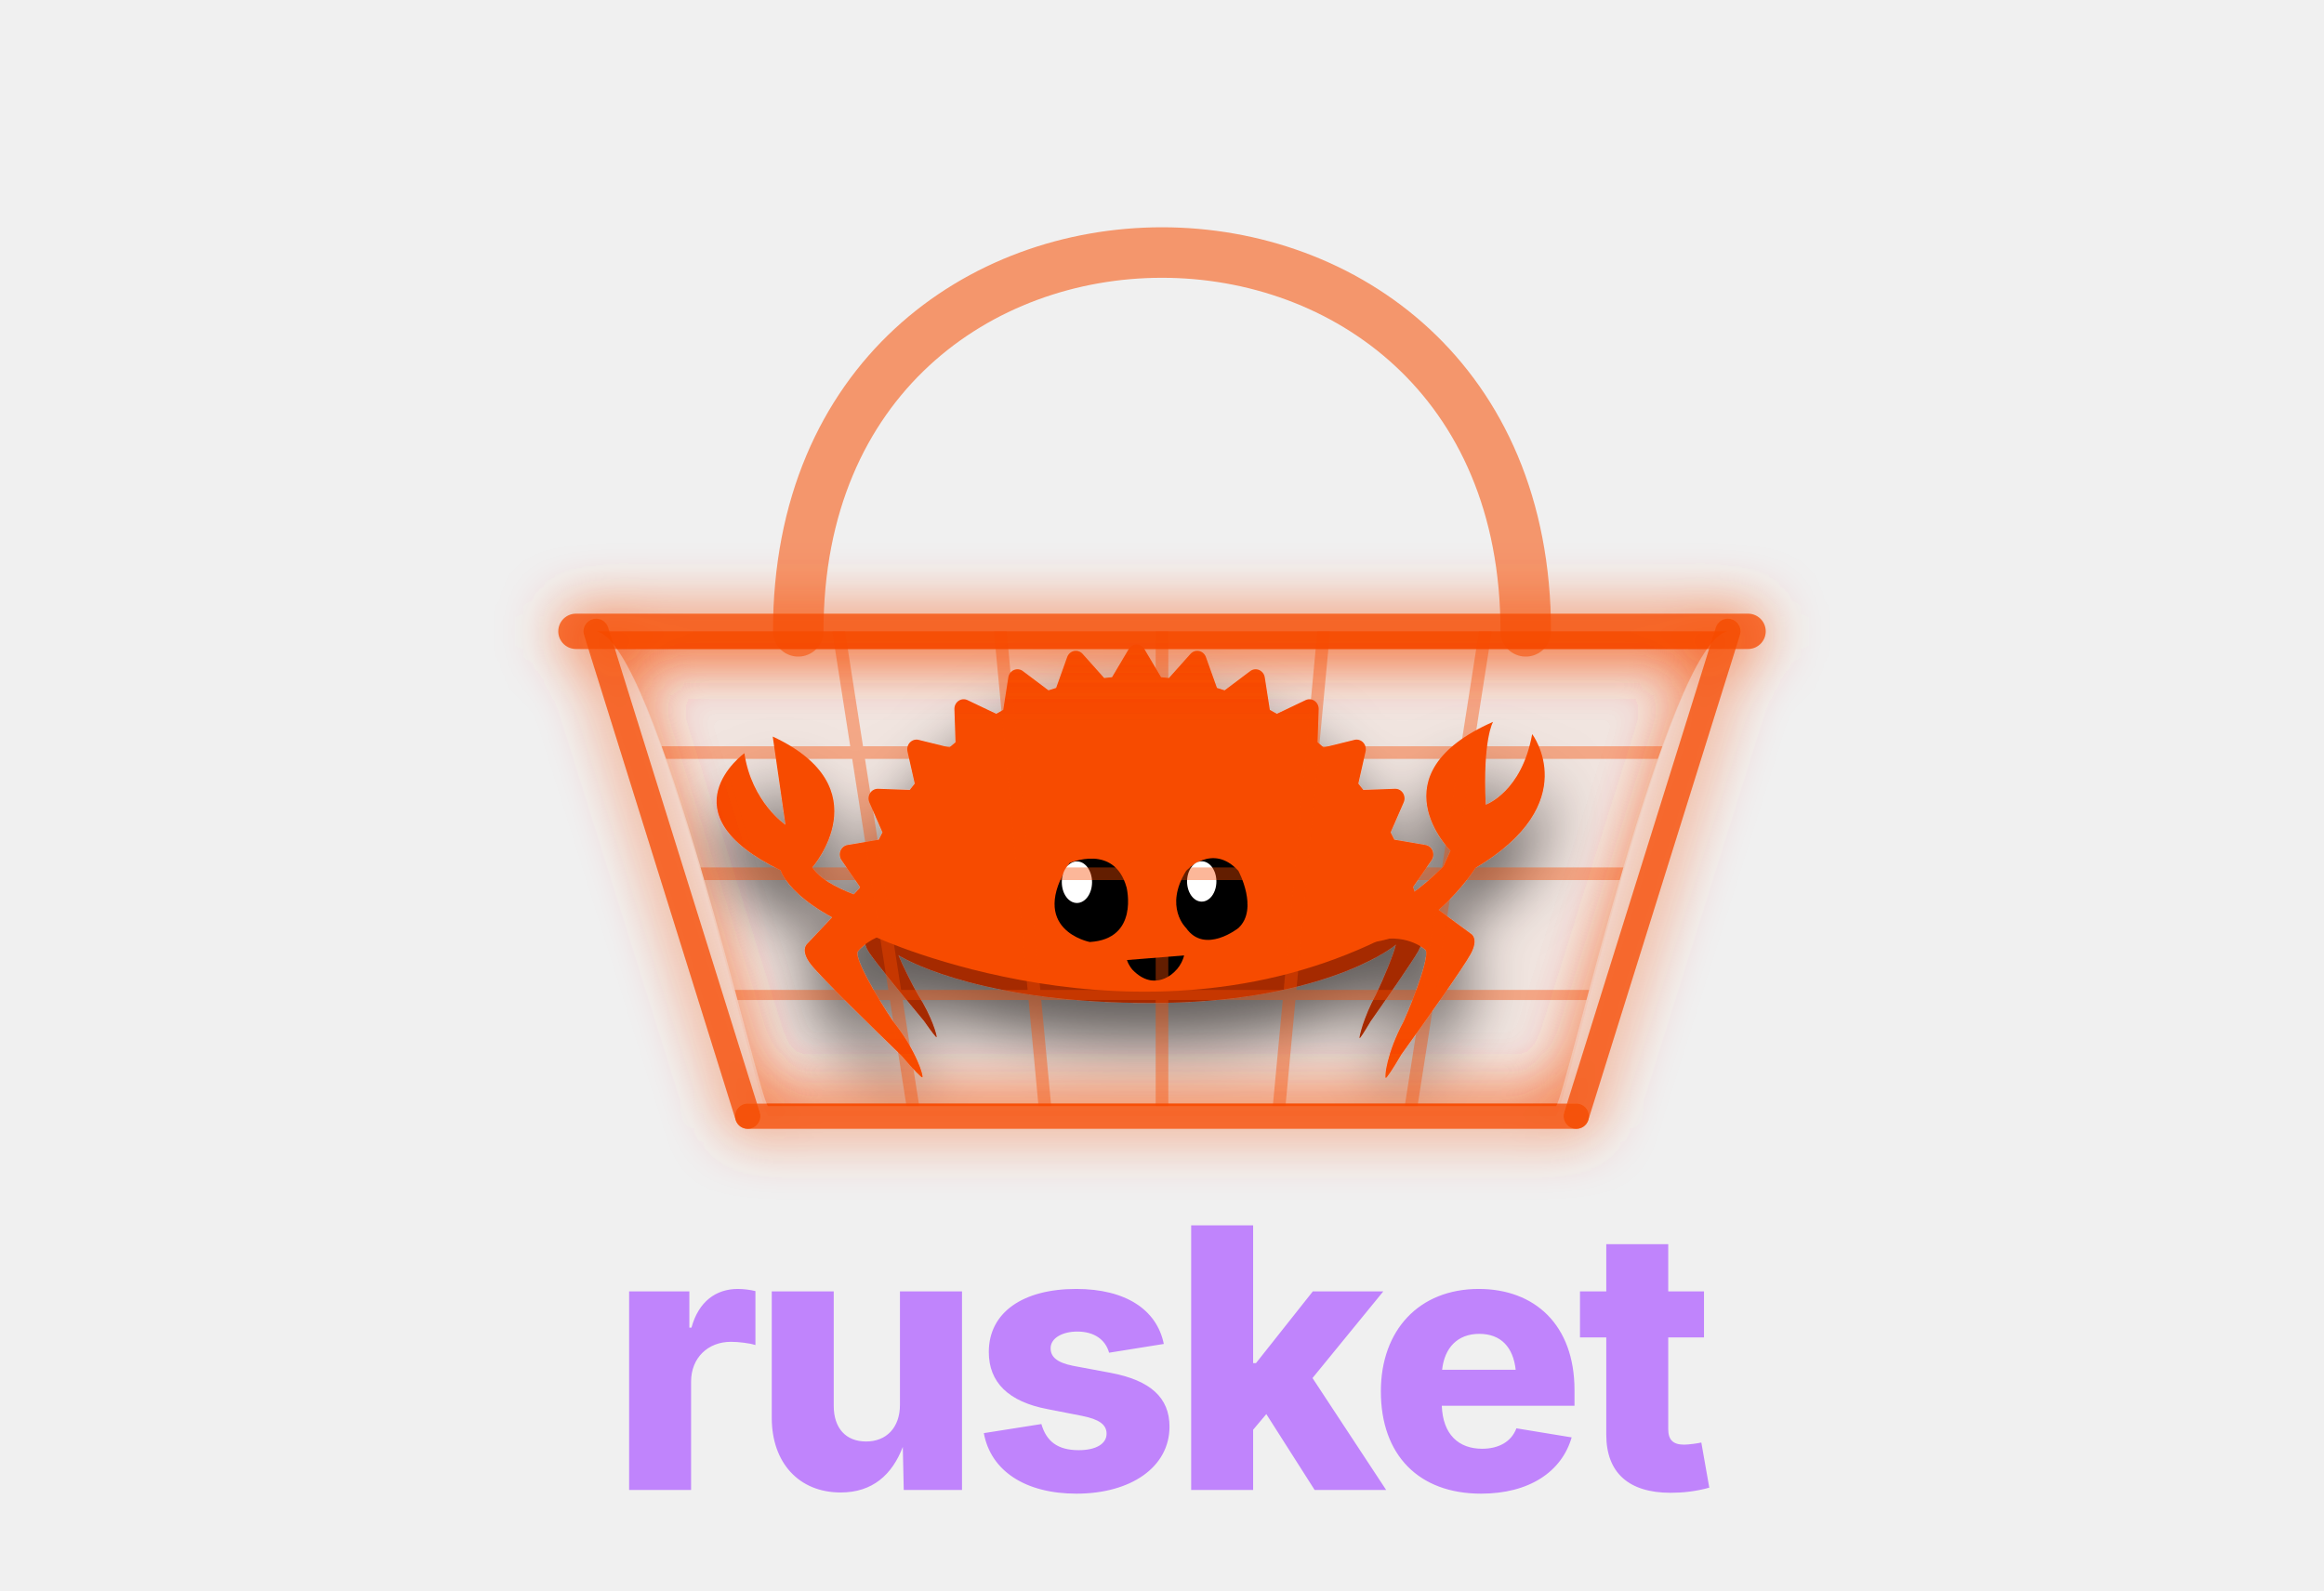
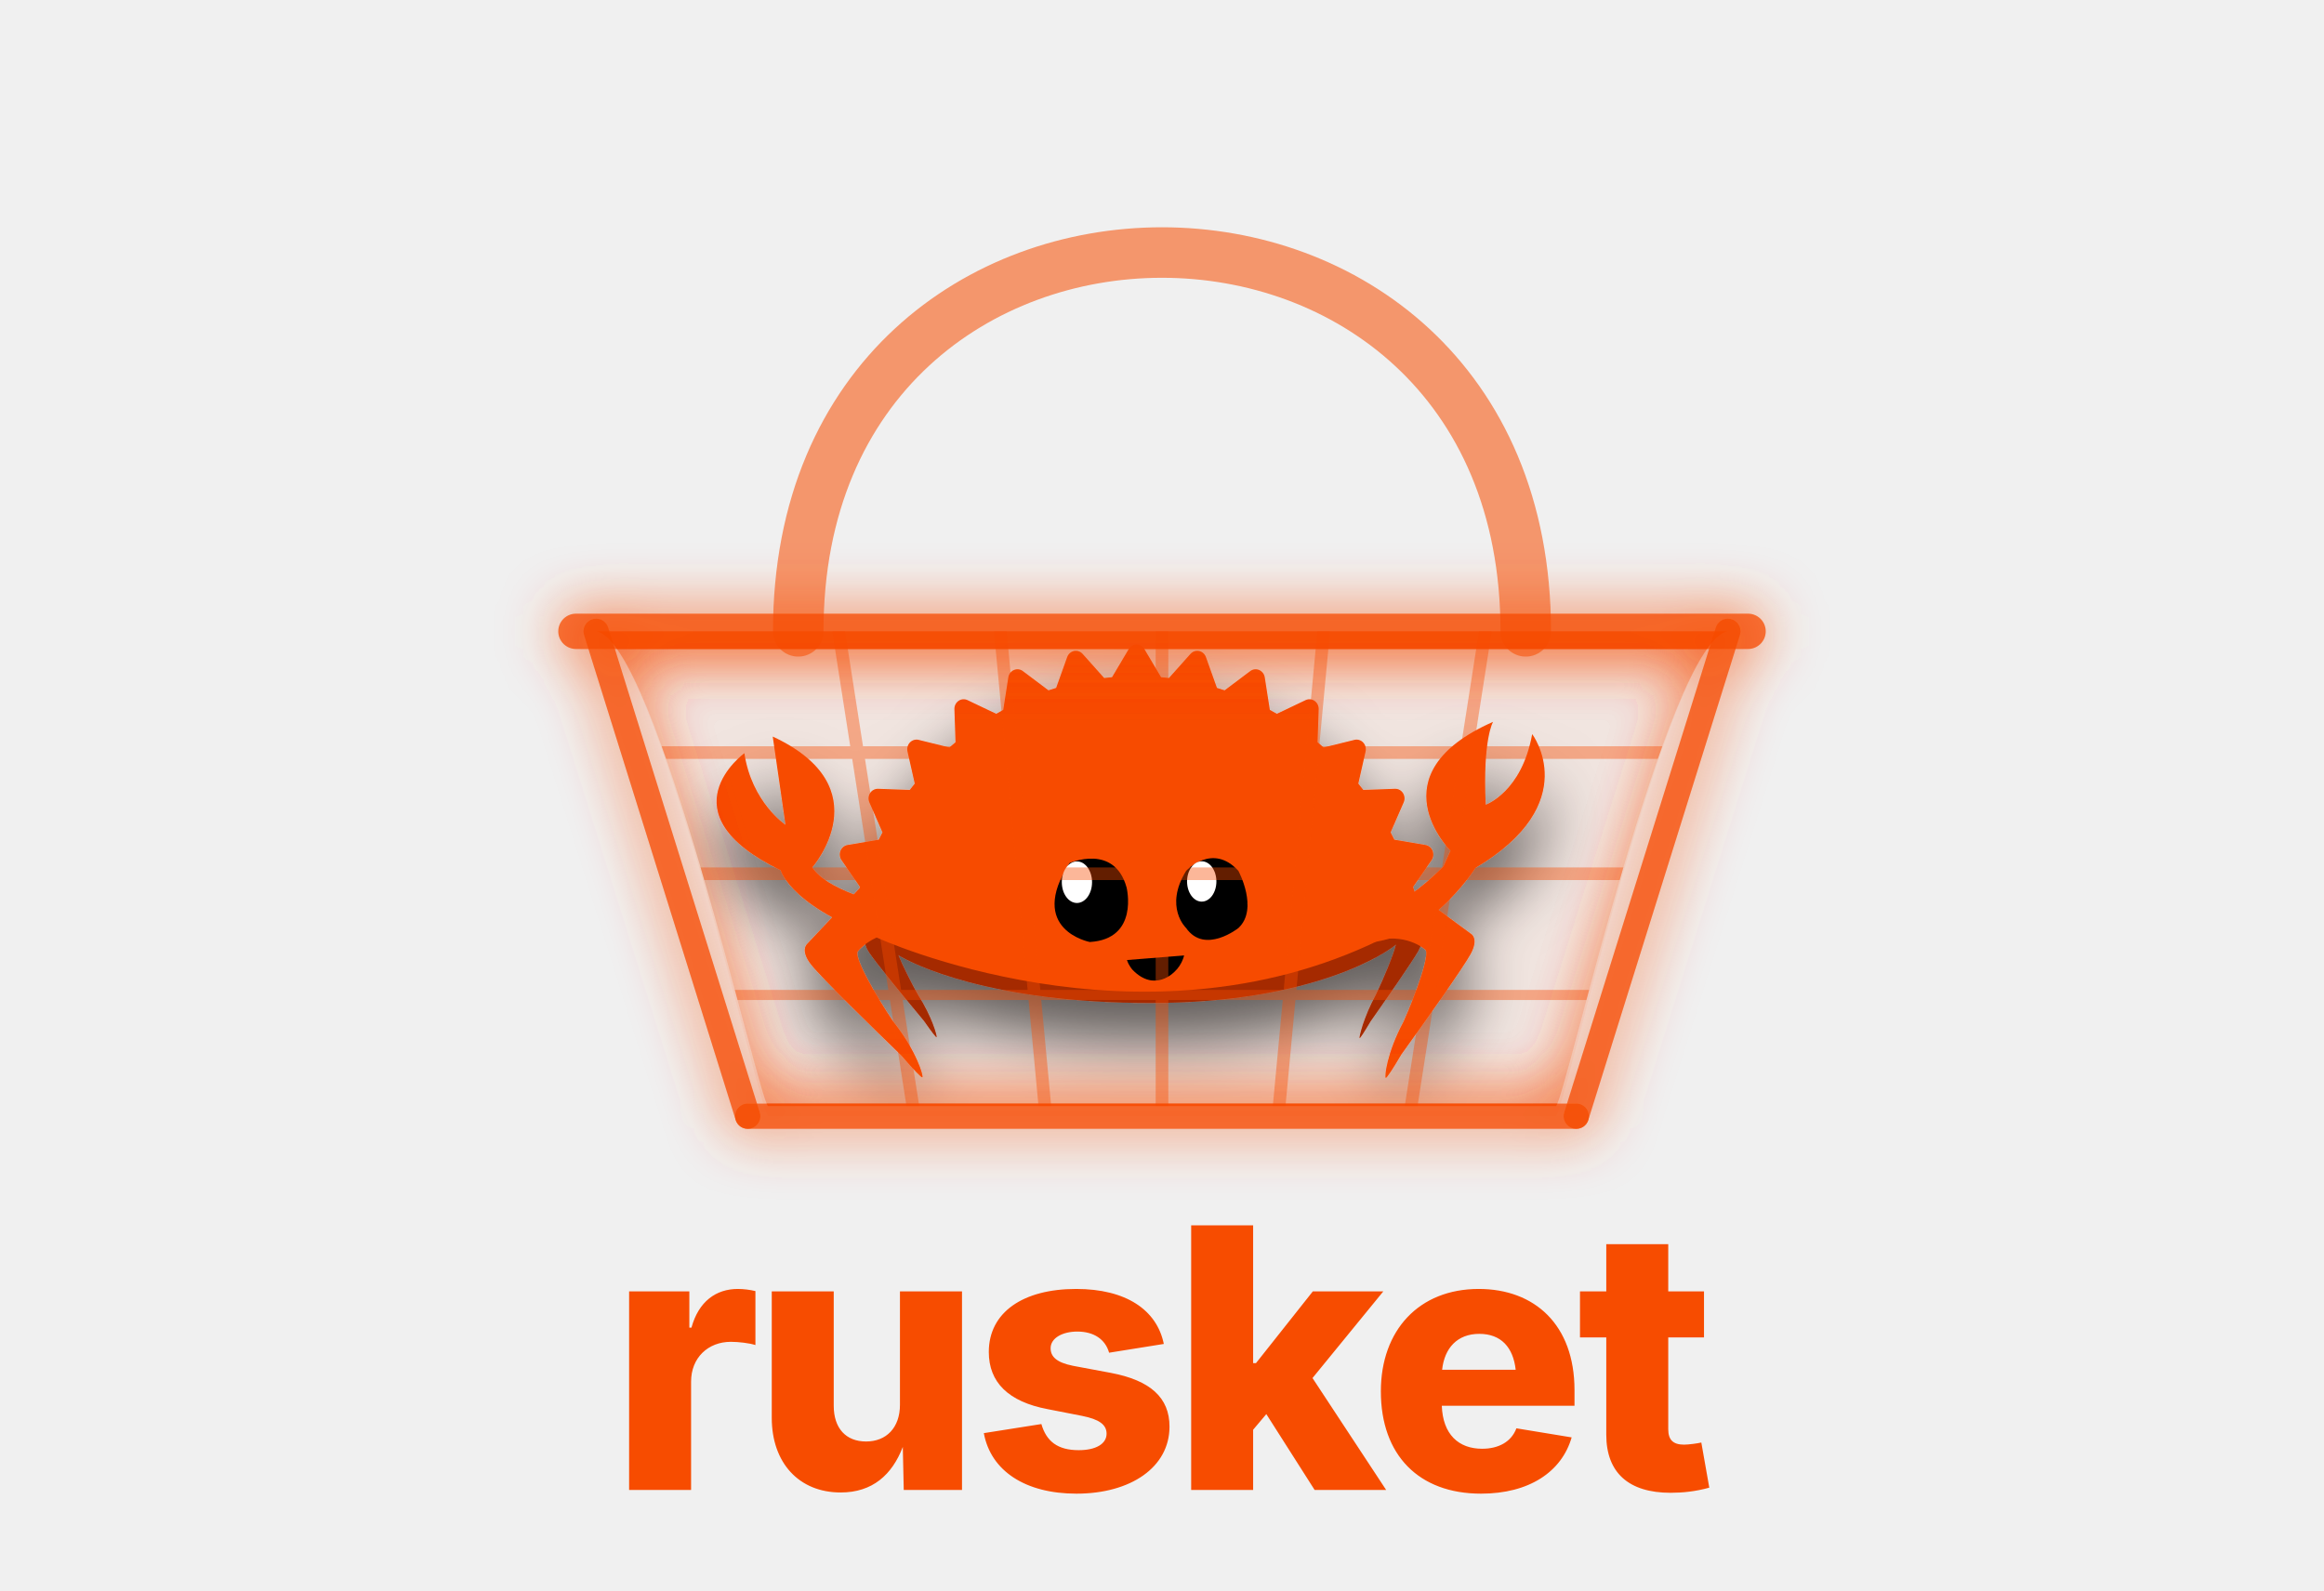
<svg xmlns="http://www.w3.org/2000/svg" viewBox="0 75 460 315" width="100%" height="100%">
  <defs>
    <filter id="glow" x="-20%" y="-20%" width="140%" height="140%">
      <feGaussianBlur stdDeviation="6" result="blur" />
      <feMerge>
        <feMergeNode in="blur" />
        <feMergeNode in="SourceGraphic" />
      </feMerge>
    </filter>
    <filter id="shadow" x="-50%" y="-50%" width="200%" height="200%">
      <feDropShadow dx="0" dy="8" stdDeviation="6" flood-color="#000000" flood-opacity="0.6" />
    </filter>
    <clipPath id="basketInsideClip">
      <path d="M 118,200 C 130,202 150,292 152,294 L 308,294 C 310,292 330,202 342,200 Z" />
    </clipPath>
  </defs>
  <style>
    .bg { fill: #1A1124; rx: 36px; }
    
    .title {
      font-family: 'Inter', system-ui, -apple-system, sans-serif;
      font-weight: 800;
      font-size: 72px;
-       fill: #C084FC;
+       fill: #F74C00;
      letter-spacing: -2px;
    }

    /* Animations */
    
    /* Ferris bobbing inside basket */
    .ferris {
      animation: bobble 3s infinite ease-in-out;
      transform-origin: 230px 150px;
    }

    /* Basket glowing */
    .basket-glow {
      animation: pulseGlow 4s infinite alternate ease-in-out;
    }

    @keyframes bobble {
      0% { transform: translateY(0px) rotate(0deg); }
      50% { transform: translateY(-8px) rotate(1deg); }
      100% { transform: translateY(0px) rotate(0deg); }
    }

    @keyframes pulseGlow {
      0% { stroke: #F74C00; }
      100% { stroke: #F74C00; filter: drop-shadow(0 0 8px #F74C00); }
    }
  </style>
  <path d="M 158 200 C 158 100, 302 100, 302 200" fill="none" stroke="#F74C00" opacity="0.55" stroke-width="10" stroke-linecap="round" />
  <path d="M 118,200 C 130,202 150,294 152,296 L 308,296 C 310,294 330,202 342,200 Z" fill="#F74C00" fill-opacity="0.07" stroke="none" />
  <g clip-path="url(#basketInsideClip)">
    <g class="ferris" filter="url(#shadow)">
      <g transform="translate(140, 190) scale(0.14)">
        <g transform="matrix(1,0,0,1,1009.4,506.362)">
          <path d="M0,-7.203L-12.072,-32.209C-12.009,-33.156 -11.961,-34.107 -11.961,-35.062C-11.961,-63.408 -41.439,-89.533 -91.03,-110.451L-91.03,-93.058C-95.866,-94.977 -100.901,-96.845 -106.147,-98.651L-106.147,-106.759C-177.021,-132.319 -282.53,-148.537 -400.388,-148.537C-503.361,-148.537 -596.917,-136.157 -666.179,-115.983L-666.179,-87.737L-666.181,-87.737L-666.181,-121.925C-737.141,-99.375 -781.135,-68.048 -781.135,-33.41C-781.135,-27.95 -780.034,-22.572 -777.918,-17.297L-785.146,-4.43C-785.146,-4.43 -790.938,3.082 -780.74,18.932C-771.746,32.909 -726.692,87.617 -702.913,116.267C-692.699,130.954 -685.772,140.001 -685.167,139.126C-684.212,137.74 -691.518,110.165 -711.802,78.703C-721.268,61.808 -732.57,39.42 -739.356,22.884C-720.414,34.874 -609.126,90.913 -382.124,90.685C-150.13,90.453 -47.009,17.834 -35.691,7.948C-39.646,23.837 -53.159,55.981 -63.936,78.586C-81.642,110.917 -88.056,139.064 -87.232,140.456C-86.708,141.334 -80.667,132.015 -71.756,116.913C-51.025,87.37 -11.739,30.974 -3.889,16.608C5.007,0.323 0,-7.203 0,-7.203" style="fill:rgb(165,43,0);fill-rule:nonzero;" />
        </g>
        <g transform="matrix(1,0,0,1,1079.49,294.885)">
          <path d="M0,204.135L-79.343,145.689C-80.088,143.089 -80.833,140.488 -81.603,137.908L-55.541,100.154C-52.881,96.314 -52.345,91.322 -54.072,86.943C-55.803,82.585 -59.587,79.461 -64.062,78.696L-108.128,71.217C-109.837,67.732 -111.626,64.301 -113.422,60.898L-94.907,18.51C-93.004,14.193 -93.402,9.175 -95.929,5.256C-98.446,1.319 -102.715,-0.981 -107.267,-0.802L-151.991,0.823C-154.306,-2.193 -156.658,-5.18 -159.058,-8.114L-148.78,-53.546C-147.738,-58.158 -149.054,-62.989 -152.267,-66.34C-155.462,-69.679 -160.105,-71.062 -164.52,-69.979L-208.082,-59.27C-210.902,-61.763 -213.77,-64.223 -216.67,-66.635L-215.103,-113.276C-214.935,-117.997 -217.136,-122.484 -220.915,-125.105C-224.692,-127.741 -229.485,-128.137 -233.616,-126.179L-274.254,-106.858C-277.527,-108.736 -280.819,-110.595 -284.146,-112.395L-291.327,-158.356C-292.056,-163.012 -295.051,-166.968 -299.246,-168.774C-303.431,-170.591 -308.222,-170.002 -311.894,-167.238L-348.126,-140.053C-351.695,-141.238 -355.279,-142.373 -358.905,-143.46L-374.522,-187.045C-376.11,-191.488 -379.772,-194.751 -384.238,-195.669C-388.688,-196.578 -393.266,-195.037 -396.352,-191.589L-426.851,-157.47C-430.536,-157.893 -434.228,-158.28 -437.927,-158.601L-461.476,-198.277C-463.86,-202.295 -468.073,-204.741 -472.615,-204.741C-477.144,-204.741 -481.365,-202.295 -483.733,-198.277L-507.288,-158.601C-510.989,-158.28 -514.696,-157.893 -518.376,-157.47L-548.875,-191.589C-551.965,-195.037 -556.559,-196.578 -560.997,-195.669C-565.457,-194.739 -569.125,-191.488 -570.704,-187.045L-586.333,-143.46C-589.954,-142.373 -593.538,-141.23 -597.113,-140.053L-633.333,-167.238C-637.016,-170.012 -641.811,-170.599 -646.001,-168.774C-650.182,-166.968 -653.189,-163.012 -653.914,-158.356L-661.1,-112.395C-664.422,-110.595 -667.714,-108.746 -670.995,-106.858L-711.629,-126.179C-715.756,-128.145 -720.574,-127.741 -724.333,-125.105C-728.106,-122.484 -730.313,-117.997 -730.143,-113.276L-728.581,-66.635C-731.475,-64.223 -734.337,-61.763 -737.172,-59.27L-780.726,-69.979C-785.149,-71.053 -789.788,-69.679 -792.991,-66.34C-796.212,-62.989 -797.517,-58.158 -796.482,-53.546L-786.225,-8.114C-788.603,-5.169 -790.958,-2.193 -793.267,0.823L-837.991,-0.802C-842.504,-0.937 -846.812,1.319 -849.334,5.256C-851.861,9.175 -852.244,14.193 -850.363,18.51L-831.835,60.898C-833.634,64.301 -835.421,67.732 -837.144,71.217L-881.207,78.696C-885.686,79.45 -889.459,82.572 -891.201,86.943C-892.929,91.322 -892.368,96.314 -889.727,100.154L-863.661,137.908C-863.862,138.575 -864.048,139.247 -864.248,139.916L-937.944,218.201C-937.944,218.201 -949.24,227.052 -932.797,247.855C-918.297,266.206 -843.846,338.951 -804.526,377.06C-787.92,396.408 -776.542,408.389 -775.354,407.353C-773.478,405.708 -783.326,370.506 -816.036,329.204C-841.252,292.148 -873.977,235.155 -866.303,228.586C-866.303,228.586 -857.574,217.505 -840.061,209.529C-839.42,210.041 -840.723,209.022 -840.061,209.529C-840.061,209.529 -470.466,380.02 -127.632,212.413C-88.468,205.388 -64.759,226.368 -64.759,226.368C-56.583,231.108 -77.755,289.712 -95.166,328.505C-118.845,372.555 -122.317,406.927 -120.31,408.119C-119.042,408.876 -110.427,395.766 -98.138,374.902C-67.814,332.649 -10.492,252.1 0,232.534C11.895,210.352 0,204.135 0,204.135" style="fill:rgb(247,76,0);fill-rule:nonzero;" />
        </g>
        <g transform="matrix(1,0,0,1,917.896,244.679)">
          <path d="M0,232.466C0,232.466 53.179,230 123.032,159.004L132.93,137.025C132.93,137.025 24.513,29.177 193.048,-45.266C193.048,-45.266 178.293,-21.154 182.622,72.006C182.622,72.006 233.437,54.357 248.336,-27.934C248.336,-27.934 322.456,69.79 167.834,161.443C167.834,161.443 95.294,277.732 -6.971,266.593L0,232.466Z" style="fill:rgb(247,76,0);fill-rule:nonzero;" />
        </g>
        <g transform="matrix(1,0,0,1,676.997,488.361)">
          <path d="M0,-78.192C0,-78.192 36.935,-118.635 73.871,-78.192C73.871,-78.192 102.893,-24.265 73.871,2.695C73.871,2.695 26.384,40.443 0,2.695C0,2.695 -31.658,-26.964 0,-78.192" style="fill-rule:nonzero;" />
        </g>
        <g transform="matrix(1,0,0,1,719.761,425.169)">
          <path d="M0,0.004C0,15.75 -9.282,28.518 -20.732,28.518C-32.18,28.518 -41.462,15.75 -41.462,0.004C-41.462,-15.746 -32.18,-28.514 -20.732,-28.514C-9.282,-28.514 0,-15.746 0,0.004" style="fill:white;fill-rule:nonzero;" />
        </g>
        <g transform="matrix(1,0,0,1,512.148,482.736)">
          <path d="M0,-83.609C0,-83.609 63.355,-111.661 80.648,-49.047C80.648,-49.047 98.762,23.933 28.618,28.052C28.618,28.052 -60.826,10.824 0,-83.609" style="fill-rule:nonzero;" />
        </g>
        <g transform="matrix(1,0,0,1,543.968,426.204)">
          <path d="M0,0.002C0,16.241 -9.572,29.411 -21.381,29.411C-33.185,29.411 -42.76,16.241 -42.76,0.002C-42.76,-16.242 -33.185,-29.409 -21.381,-29.409C-9.572,-29.409 0,-16.242 0,0.002" style="fill:white;fill-rule:nonzero;" />
        </g>
        <g transform="matrix(1,0,0,1,593.317,576.574)">
          <path d="M0,-40.271L80.796,-46.755C80.796,-46.755 78.058,-33.749 67.517,-23.986C67.517,-23.986 39.727,6.484 7.844,-26.519C7.844,-26.519 2.627,-32.148 0,-40.271" style="fill-rule:nonzero;" />
        </g>
        <g transform="matrix(1,0,0,1,269.796,270.778)">
          <path d="M0,190.741C-0.667,190.741 -1.321,190.79 -1.973,190.842C-28.207,184.871 -101.946,165.657 -121.437,134.479C-121.437,134.479 -22.21,21.607 -177.297,-50.54L-159.24,74.338C-159.24,74.338 -207.049,42.389 -217.366,-27.008C-217.366,-27.008 -333.789,57.486 -165.982,138.466C-165.982,138.466 -150.762,195.653 -4.633,241.281L-4.526,240.846C-3.055,241.118 -1.549,241.281 0,241.281C13.808,241.281 25.003,229.969 25.003,216.01C25.003,202.054 13.808,190.741 0,190.741" style="fill:rgb(247,76,0);fill-rule:nonzero;" />
        </g>
      </g>
    </g>
  </g>
  <g clip-path="url(#basketInsideClip)">
    <g filter="url(#glow)">
      <line x1="114" y1="200" x2="346" y2="200" stroke="#F74C00" stroke-width="7" stroke-linecap="round" opacity="0.75" />
      <line x1="148" y1="296" x2="312" y2="296" stroke="#F74C00" stroke-width="5" stroke-linecap="round" opacity="0.75" />
      <line x1="118" y1="200" x2="148" y2="296" stroke="#F74C00" stroke-width="5" stroke-linecap="round" opacity="0.75" />
      <line x1="342" y1="200" x2="312" y2="296" stroke="#F74C00" stroke-width="5" stroke-linecap="round" opacity="0.75" />
    </g>
    <g stroke="#F74C00" stroke-linecap="round" opacity="0.4">
      <line x1="120" y1="224" x2="340" y2="224" stroke-width="2.5" />
      <line x1="124" y1="248" x2="336" y2="248" stroke-width="2.5" />
      <line x1="130" y1="272" x2="330" y2="272" stroke-width="2" />
      <line x1="166" y1="200" x2="181" y2="296" stroke-width="2.5" />
      <line x1="198" y1="200" x2="207" y2="296" stroke-width="2.5" />
      <line x1="230" y1="200" x2="230" y2="296" stroke-width="2.5" />
      <line x1="262" y1="200" x2="253" y2="296" stroke-width="2.5" />
      <line x1="294" y1="200" x2="279" y2="296" stroke-width="2.5" />
    </g>
  </g>
  <g filter="url(#glow)">
    <line x1="114" y1="200" x2="346" y2="200" stroke="#F74C00" stroke-width="7" stroke-linecap="round" opacity="0.75" />
    <line x1="148" y1="296" x2="312" y2="296" stroke="#F74C00" stroke-width="5" stroke-linecap="round" opacity="0.75" />
    <line x1="118" y1="200" x2="148" y2="296" stroke="#F74C00" stroke-width="5" stroke-linecap="round" opacity="0.75" />
    <line x1="342" y1="200" x2="312" y2="296" stroke="#F74C00" stroke-width="5" stroke-linecap="round" opacity="0.75" />
  </g>
  <text x="230" y="370" text-anchor="middle" class="title">rusket</text>
</svg>
